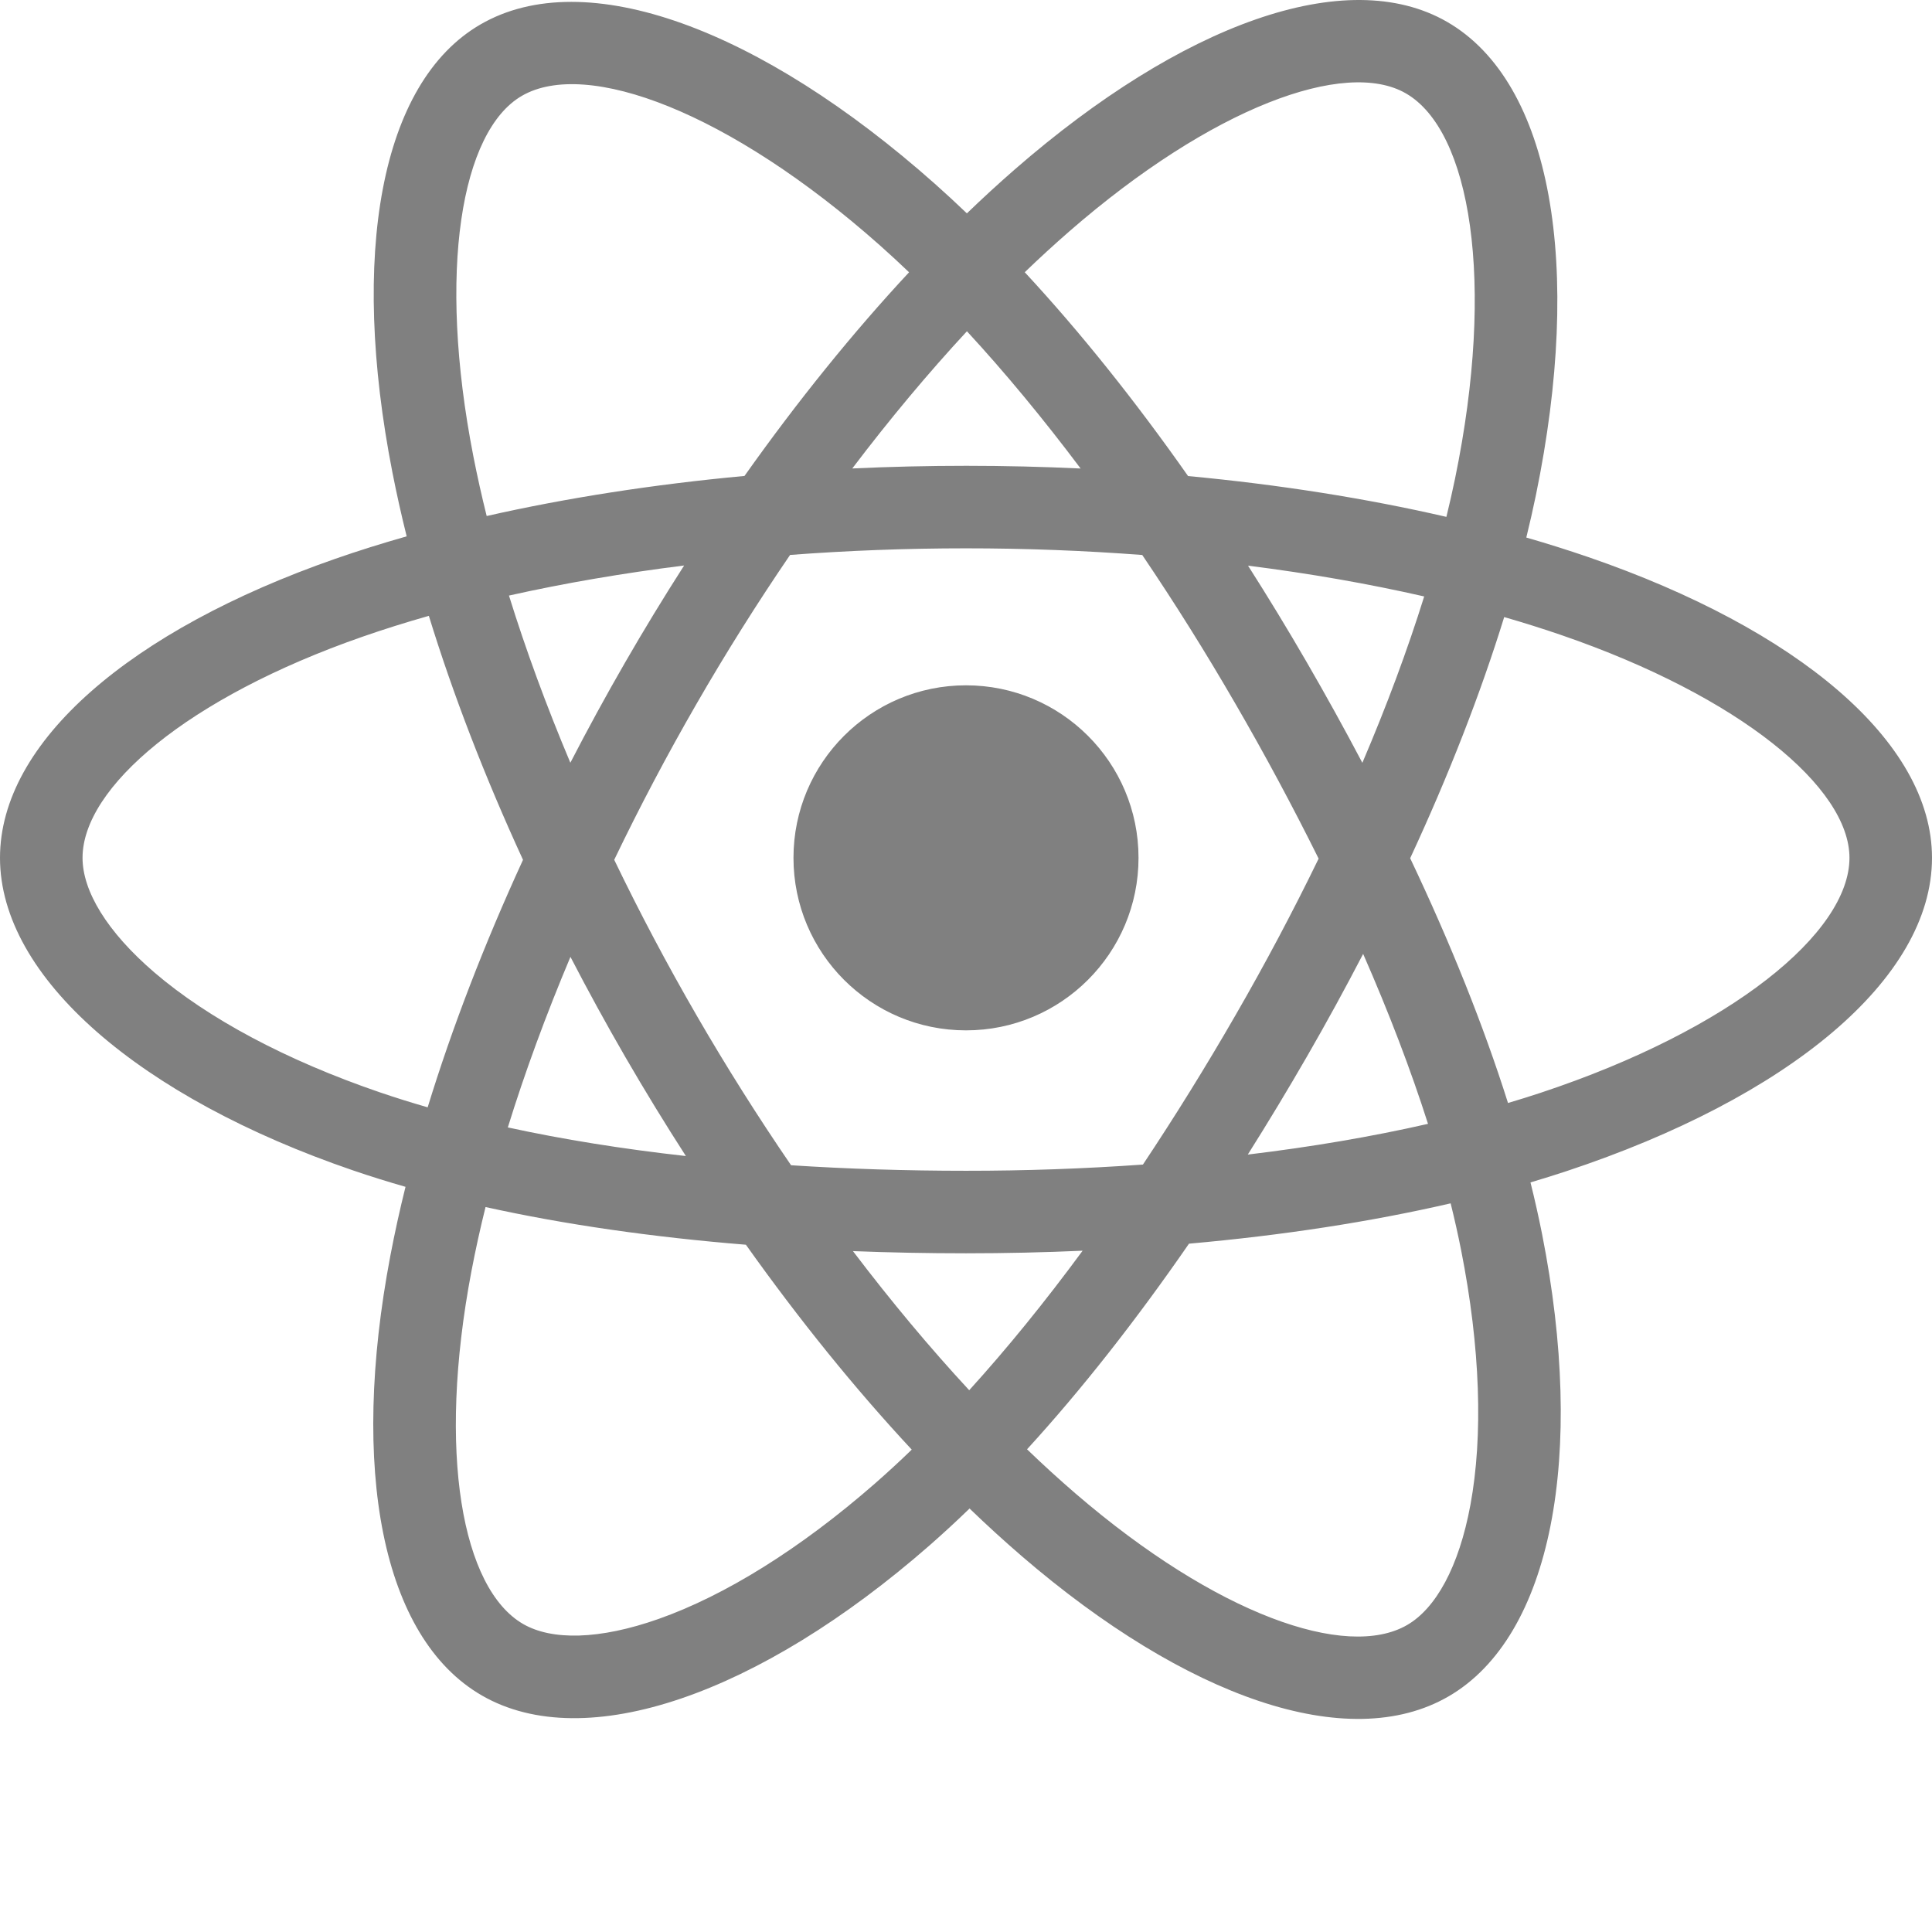
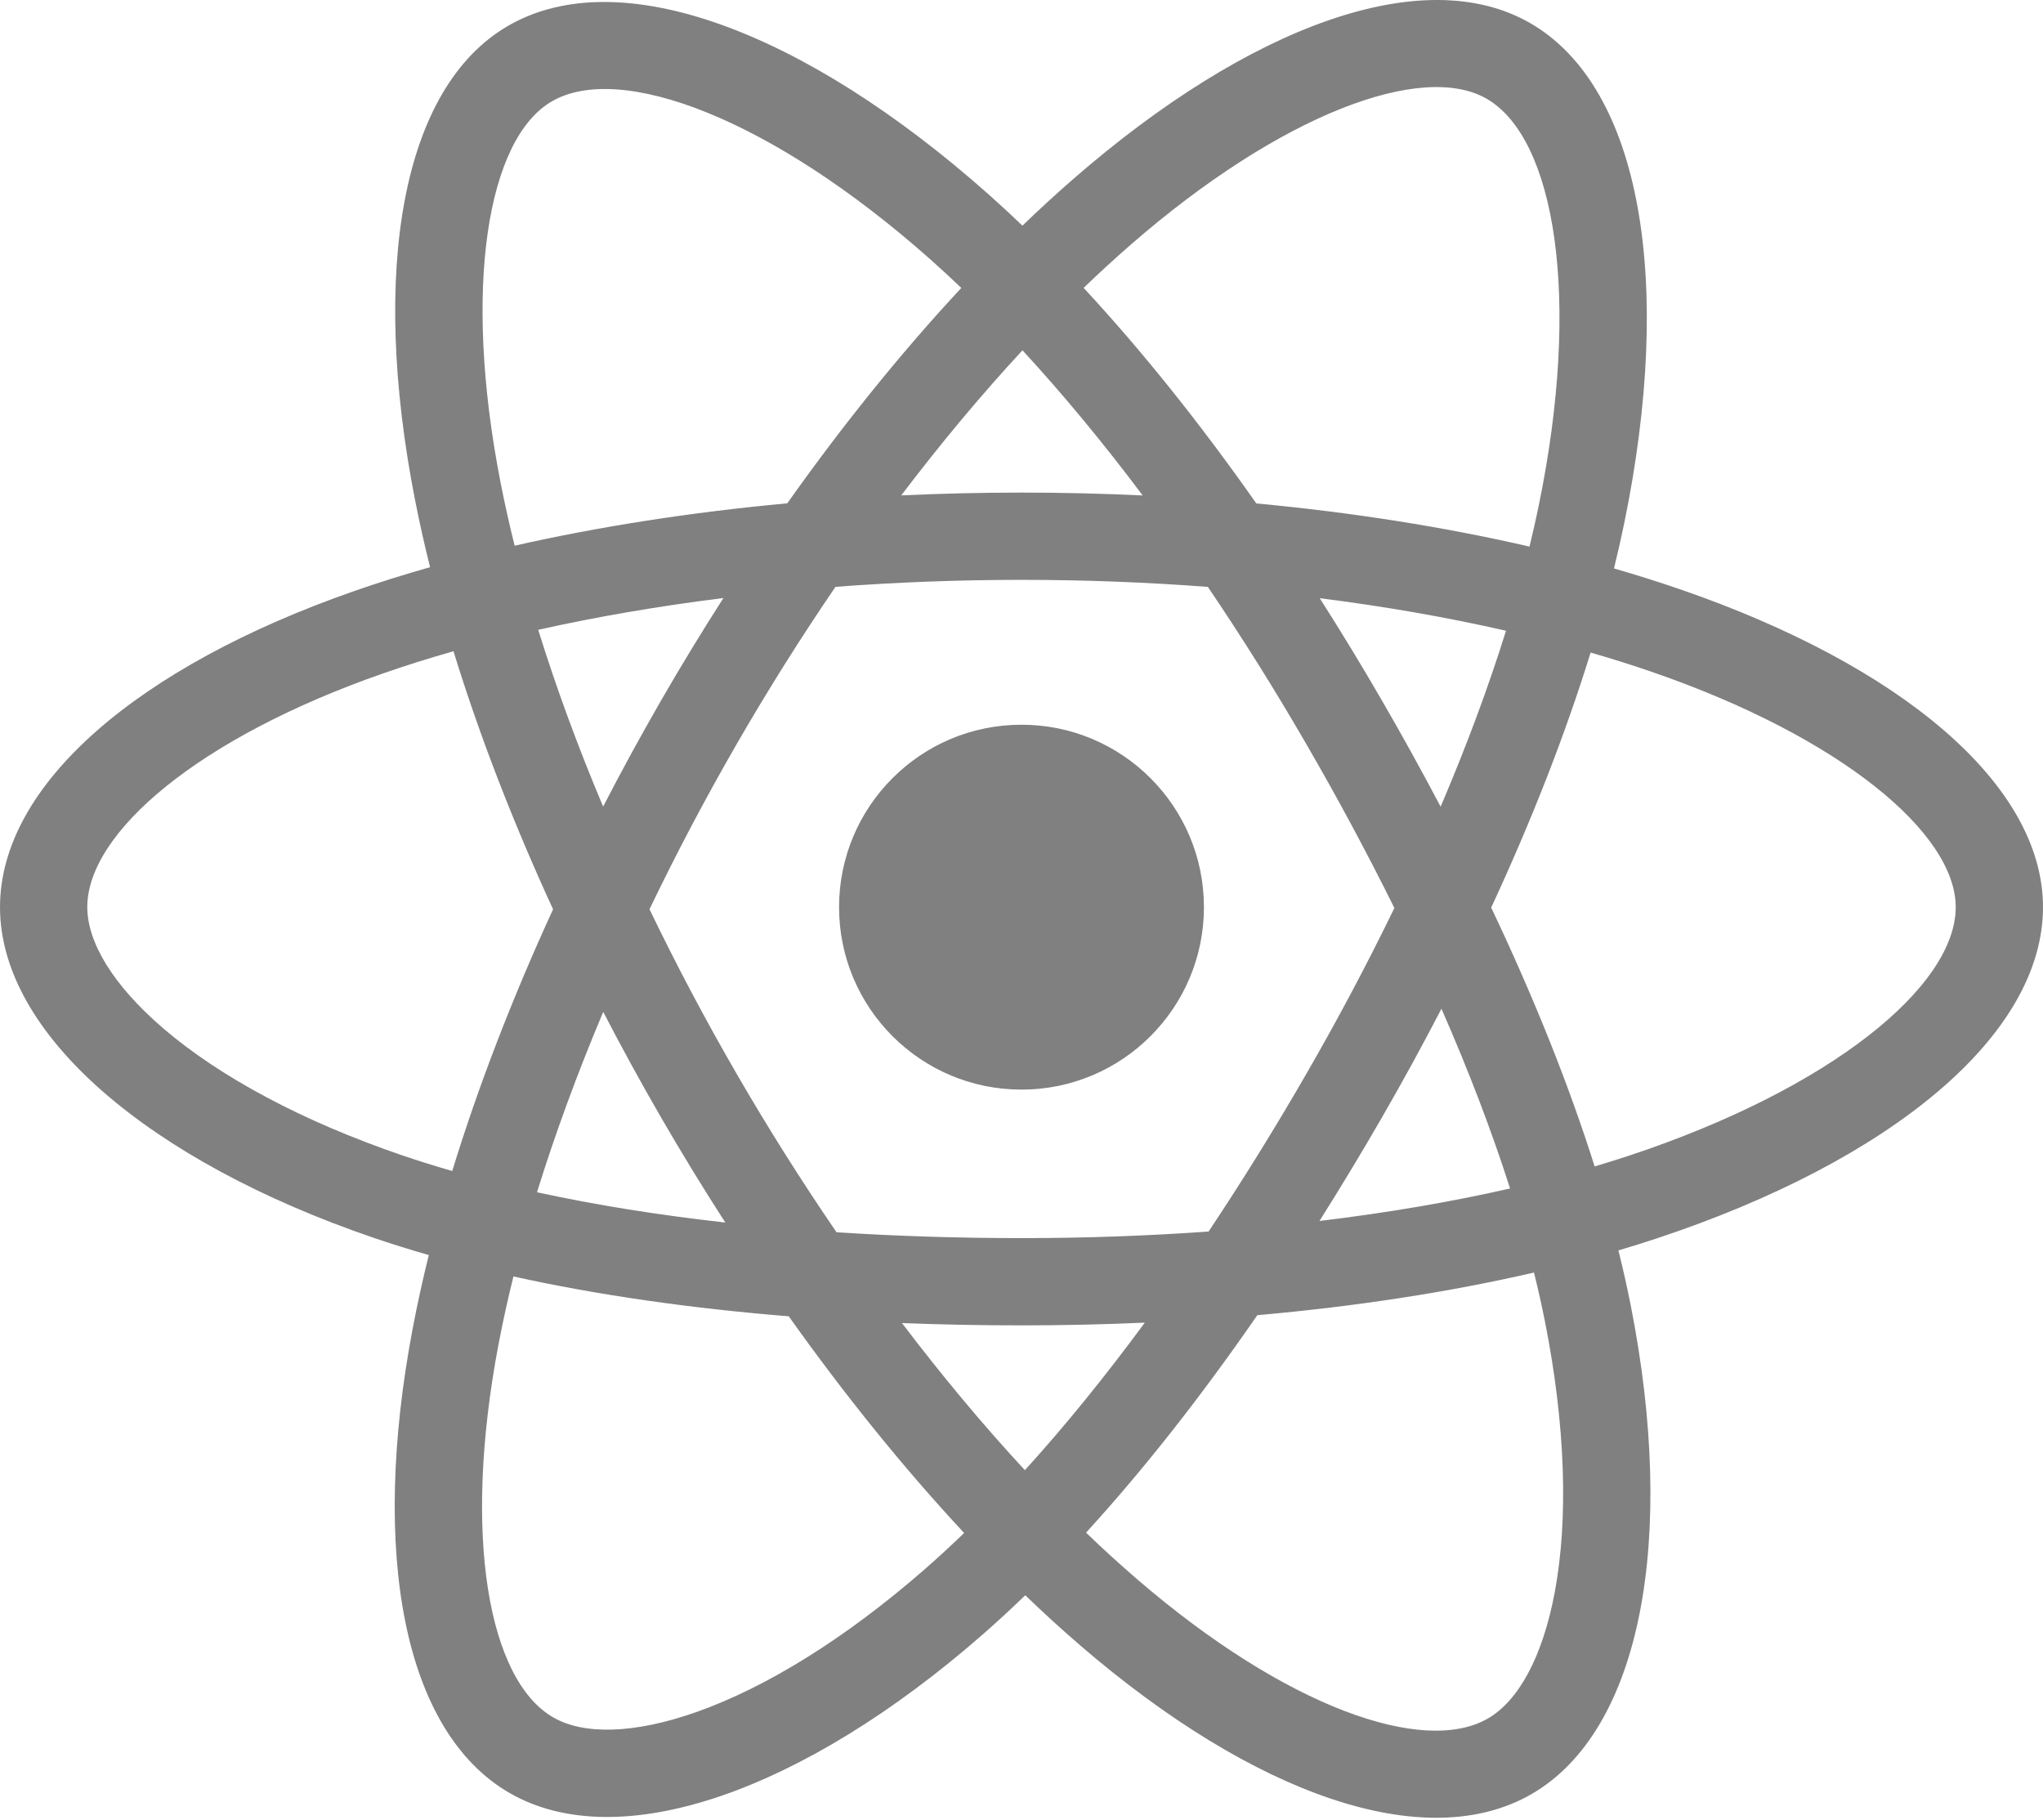
- <svg xmlns="http://www.w3.org/2000/svg" aria-hidden="true" role="img" class="iconify iconify--logos" preserveAspectRatio="xMidYMid meet" viewBox="0 0 256 256">
+ <svg xmlns="http://www.w3.org/2000/svg" aria-hidden="true" role="img" class="iconify iconify--logos" width="35.93" height="32" preserveAspectRatio="xMidYMid meet" viewBox="0 0 256 228">
  <path fill="#808080" d="M210.483 73.824a171.49 171.49 0 0 0-8.24-2.597c.465-1.9.893-3.777 1.273-5.621c6.238-30.281 2.16-54.676-11.769-62.708c-13.355-7.7-35.196.329-57.254 19.526a171.23 171.23 0 0 0-6.375 5.848a155.866 155.866 0 0 0-4.241-3.917C100.759 3.829 77.587-4.822 63.673 3.233C50.33 10.957 46.379 33.89 51.995 62.588a170.974 170.974 0 0 0 1.892 8.48c-3.28.932-6.445 1.924-9.474 2.98C17.309 83.498 0 98.307 0 113.668c0 15.865 18.582 31.778 46.812 41.427a145.52 145.52 0 0 0 6.921 2.165a167.467 167.467 0 0 0-2.01 9.138c-5.354 28.2-1.173 50.591 12.134 58.266c13.744 7.926 36.812-.22 59.273-19.855a145.567 145.567 0 0 0 5.342-4.923a168.064 168.064 0 0 0 6.92 6.314c21.758 18.722 43.246 26.282 56.54 18.586c13.731-7.949 18.194-32.003 12.4-61.268a145.016 145.016 0 0 0-1.535-6.842c1.62-.48 3.21-.974 4.76-1.488c29.348-9.723 48.443-25.443 48.443-41.52c0-15.417-17.868-30.326-45.517-39.844Zm-6.365 70.984c-1.4.463-2.836.91-4.3 1.345c-3.24-10.257-7.612-21.163-12.963-32.432c5.106-11 9.31-21.767 12.459-31.957c2.619.758 5.16 1.557 7.61 2.4c23.69 8.156 38.14 20.213 38.14 29.504c0 9.896-15.606 22.743-40.946 31.14Zm-10.514 20.834c2.562 12.94 2.927 24.64 1.23 33.787c-1.524 8.219-4.59 13.698-8.382 15.893c-8.067 4.67-25.32-1.4-43.927-17.412a156.726 156.726 0 0 1-6.437-5.87c7.214-7.889 14.423-17.06 21.459-27.246c12.376-1.098 24.068-2.894 34.671-5.345a134.17 134.17 0 0 1 1.386 6.193ZM87.276 214.515c-7.882 2.783-14.16 2.863-17.955.675c-8.075-4.657-11.432-22.636-6.853-46.752a156.923 156.923 0 0 1 1.869-8.499c10.486 2.32 22.093 3.988 34.498 4.994c7.084 9.967 14.501 19.128 21.976 27.15a134.668 134.668 0 0 1-4.877 4.492c-9.933 8.682-19.886 14.842-28.658 17.94ZM50.35 144.747c-12.483-4.267-22.792-9.812-29.858-15.863c-6.35-5.437-9.555-10.836-9.555-15.216c0-9.322 13.897-21.212 37.076-29.293c2.813-.98 5.757-1.905 8.812-2.773c3.204 10.42 7.406 21.315 12.477 32.332c-5.137 11.18-9.399 22.249-12.634 32.792a134.718 134.718 0 0 1-6.318-1.979Zm12.378-84.26c-4.811-24.587-1.616-43.134 6.425-47.789c8.564-4.958 27.502 2.111 47.463 19.835a144.318 144.318 0 0 1 3.841 3.545c-7.438 7.987-14.787 17.08-21.808 26.988c-12.04 1.116-23.565 2.908-34.161 5.309a160.342 160.342 0 0 1-1.76-7.887Zm110.427 27.268a347.8 347.8 0 0 0-7.785-12.803c8.168 1.033 15.994 2.404 23.343 4.08c-2.206 7.072-4.956 14.465-8.193 22.045a381.151 381.151 0 0 0-7.365-13.322Zm-45.032-43.861c5.044 5.465 10.096 11.566 15.065 18.186a322.04 322.04 0 0 0-30.257-.006c4.974-6.559 10.069-12.652 15.192-18.18ZM82.802 87.83a323.167 323.167 0 0 0-7.227 13.238c-3.184-7.553-5.909-14.98-8.134-22.152c7.304-1.634 15.093-2.97 23.209-3.984a321.524 321.524 0 0 0-7.848 12.897Zm8.081 65.352c-8.385-.936-16.291-2.203-23.593-3.793c2.26-7.3 5.045-14.885 8.298-22.6a321.187 321.187 0 0 0 7.257 13.246c2.594 4.48 5.28 8.868 8.038 13.147Zm37.542 31.03c-5.184-5.592-10.354-11.779-15.403-18.433c4.902.192 9.899.29 14.978.29c5.218 0 10.376-.117 15.453-.343c-4.985 6.774-10.018 12.97-15.028 18.486Zm52.198-57.817c3.422 7.8 6.306 15.345 8.596 22.52c-7.422 1.694-15.436 3.058-23.88 4.071a382.417 382.417 0 0 0 7.859-13.026a347.403 347.403 0 0 0 7.425-13.565Zm-16.898 8.101a358.557 358.557 0 0 1-12.281 19.815a329.4 329.4 0 0 1-23.444.823c-7.967 0-15.716-.248-23.178-.732a310.202 310.202 0 0 1-12.513-19.846h.001a307.41 307.41 0 0 1-10.923-20.627a310.278 310.278 0 0 1 10.89-20.637l-.001.001a307.318 307.318 0 0 1 12.413-19.761c7.613-.576 15.42-.876 23.31-.876H128c7.926 0 15.743.303 23.354.883a329.357 329.357 0 0 1 12.335 19.695a358.489 358.489 0 0 1 11.036 20.54a329.472 329.472 0 0 1-11 20.722Zm22.56-122.124c8.572 4.944 11.906 24.881 6.52 51.026c-.344 1.668-.73 3.367-1.15 5.09c-10.622-2.452-22.155-4.275-34.23-5.408c-7.034-10.017-14.323-19.124-21.64-27.008a160.789 160.789 0 0 1 5.888-5.4c18.9-16.447 36.564-22.941 44.612-18.3ZM128 90.808c12.625 0 22.86 10.235 22.86 22.86s-10.235 22.86-22.86 22.86s-22.86-10.235-22.86-22.86s10.235-22.86 22.86-22.86Z" />
</svg>
